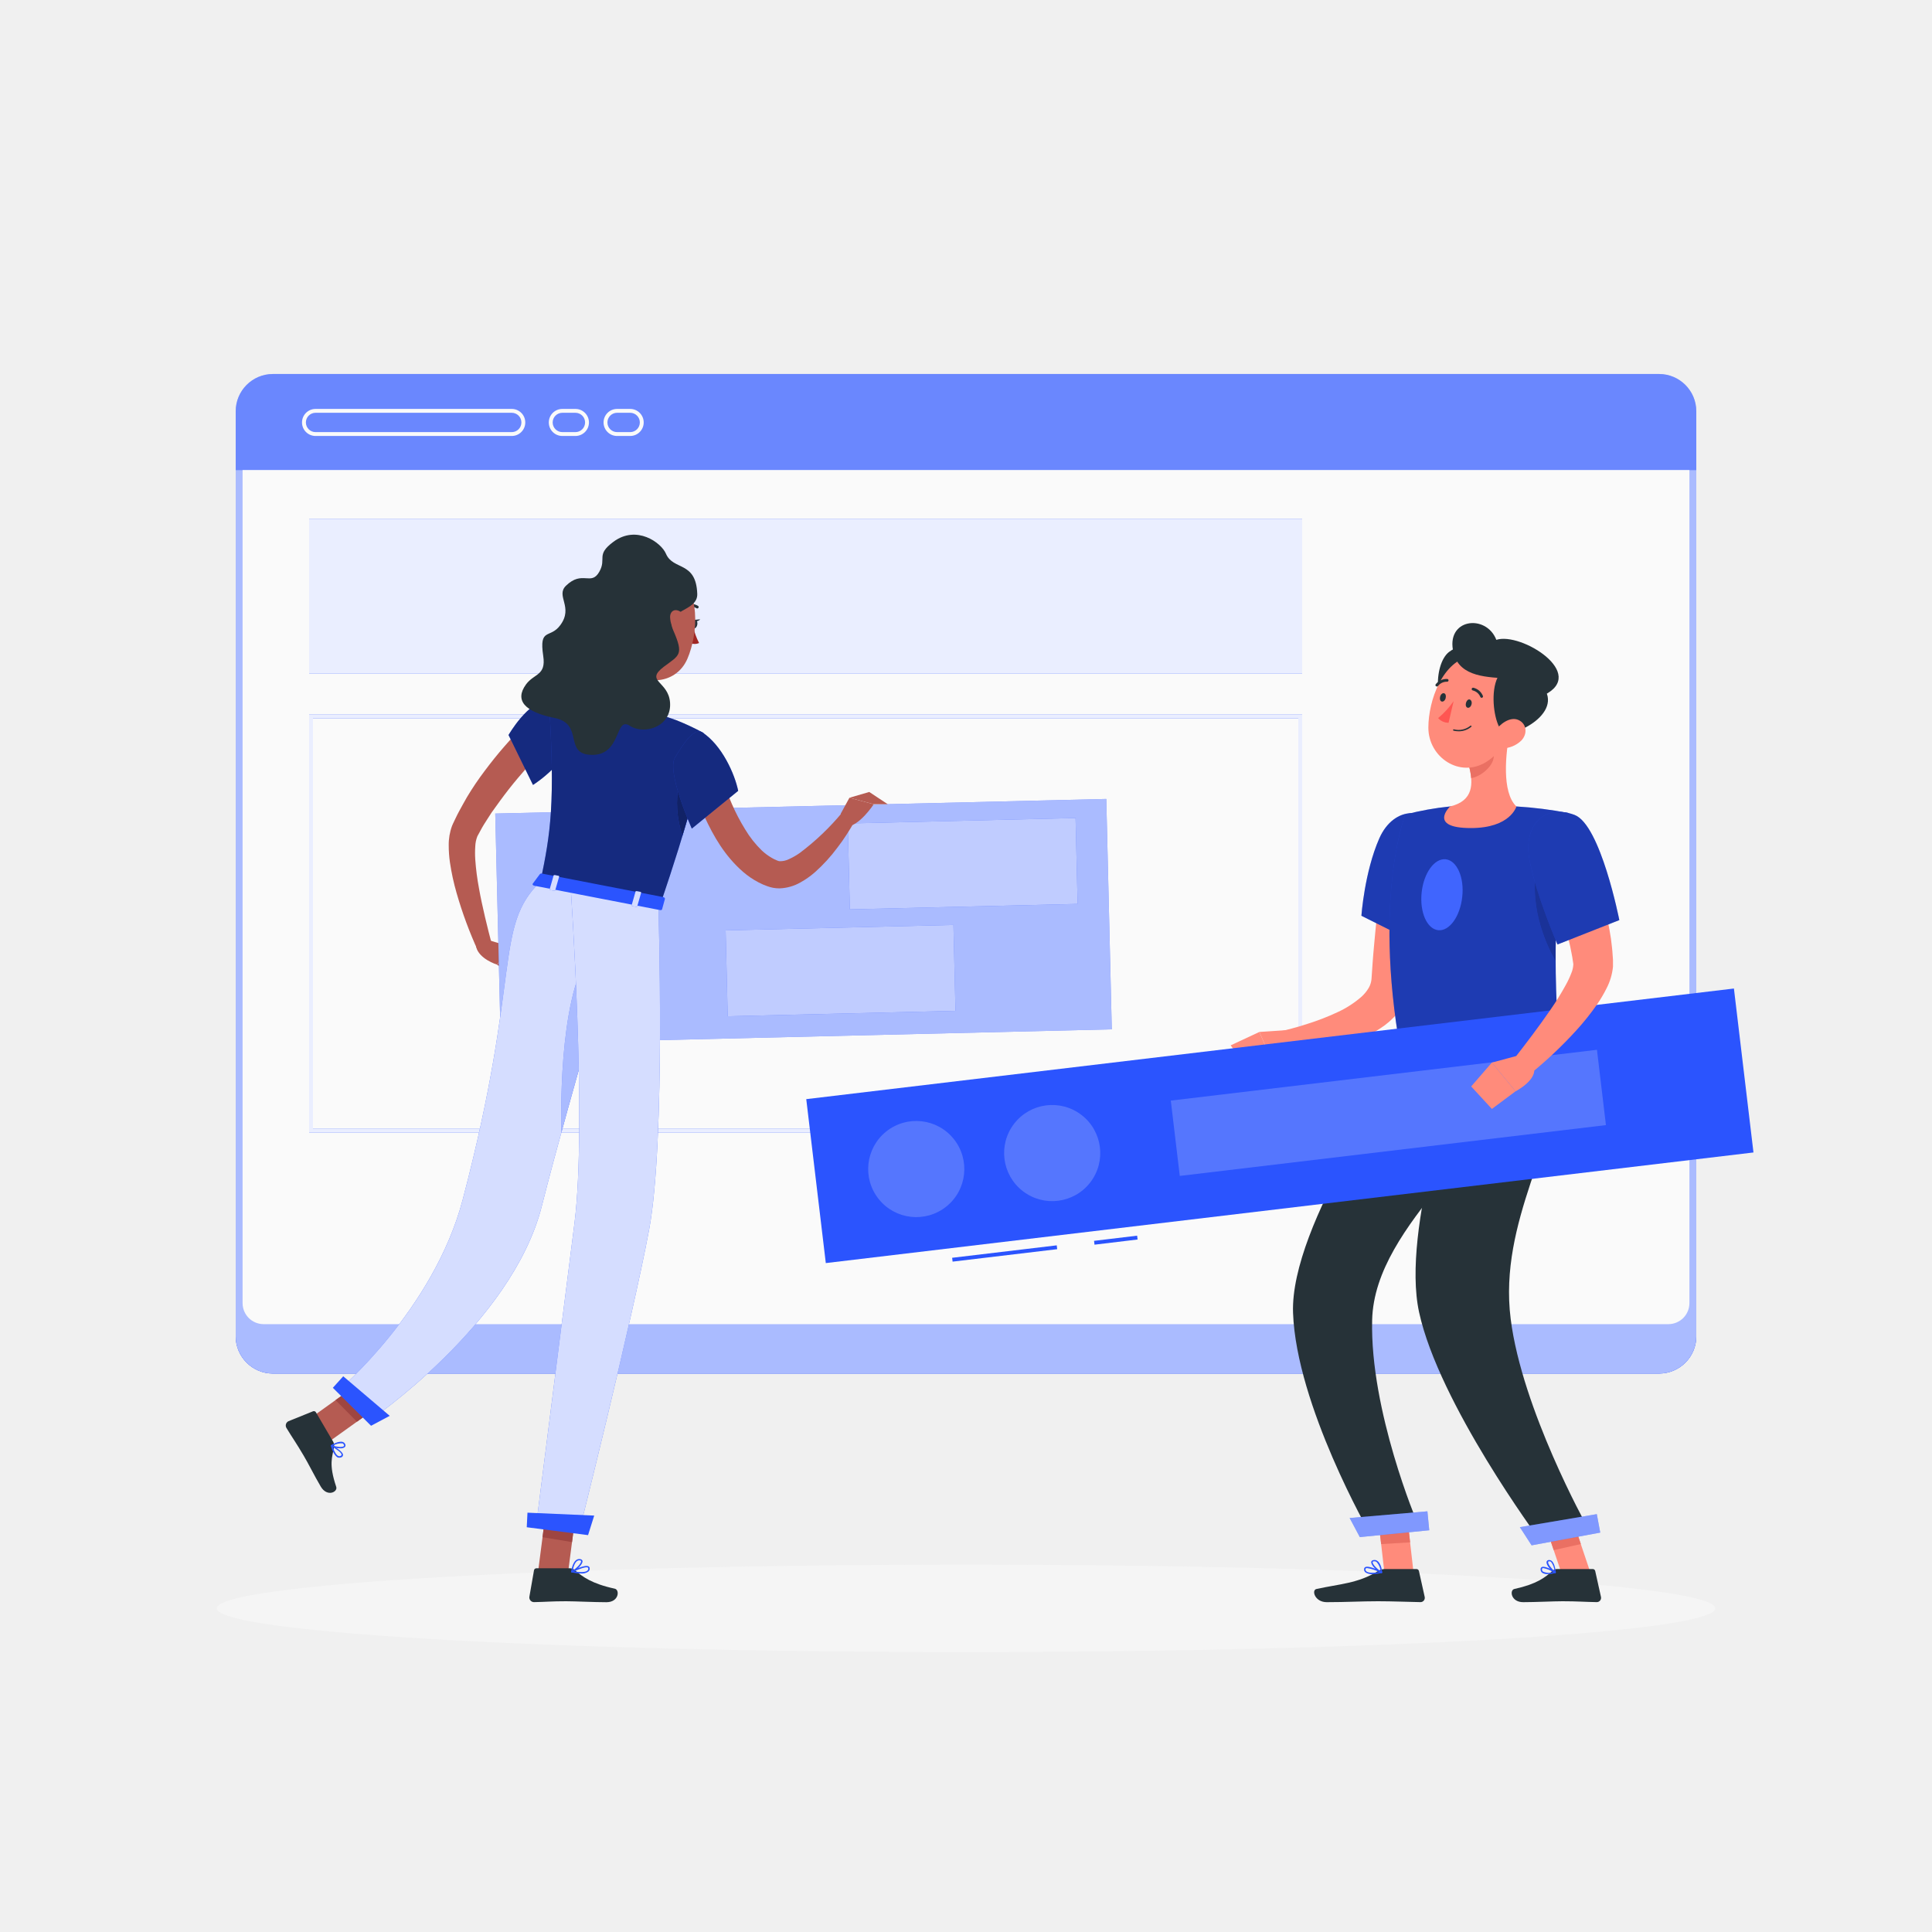
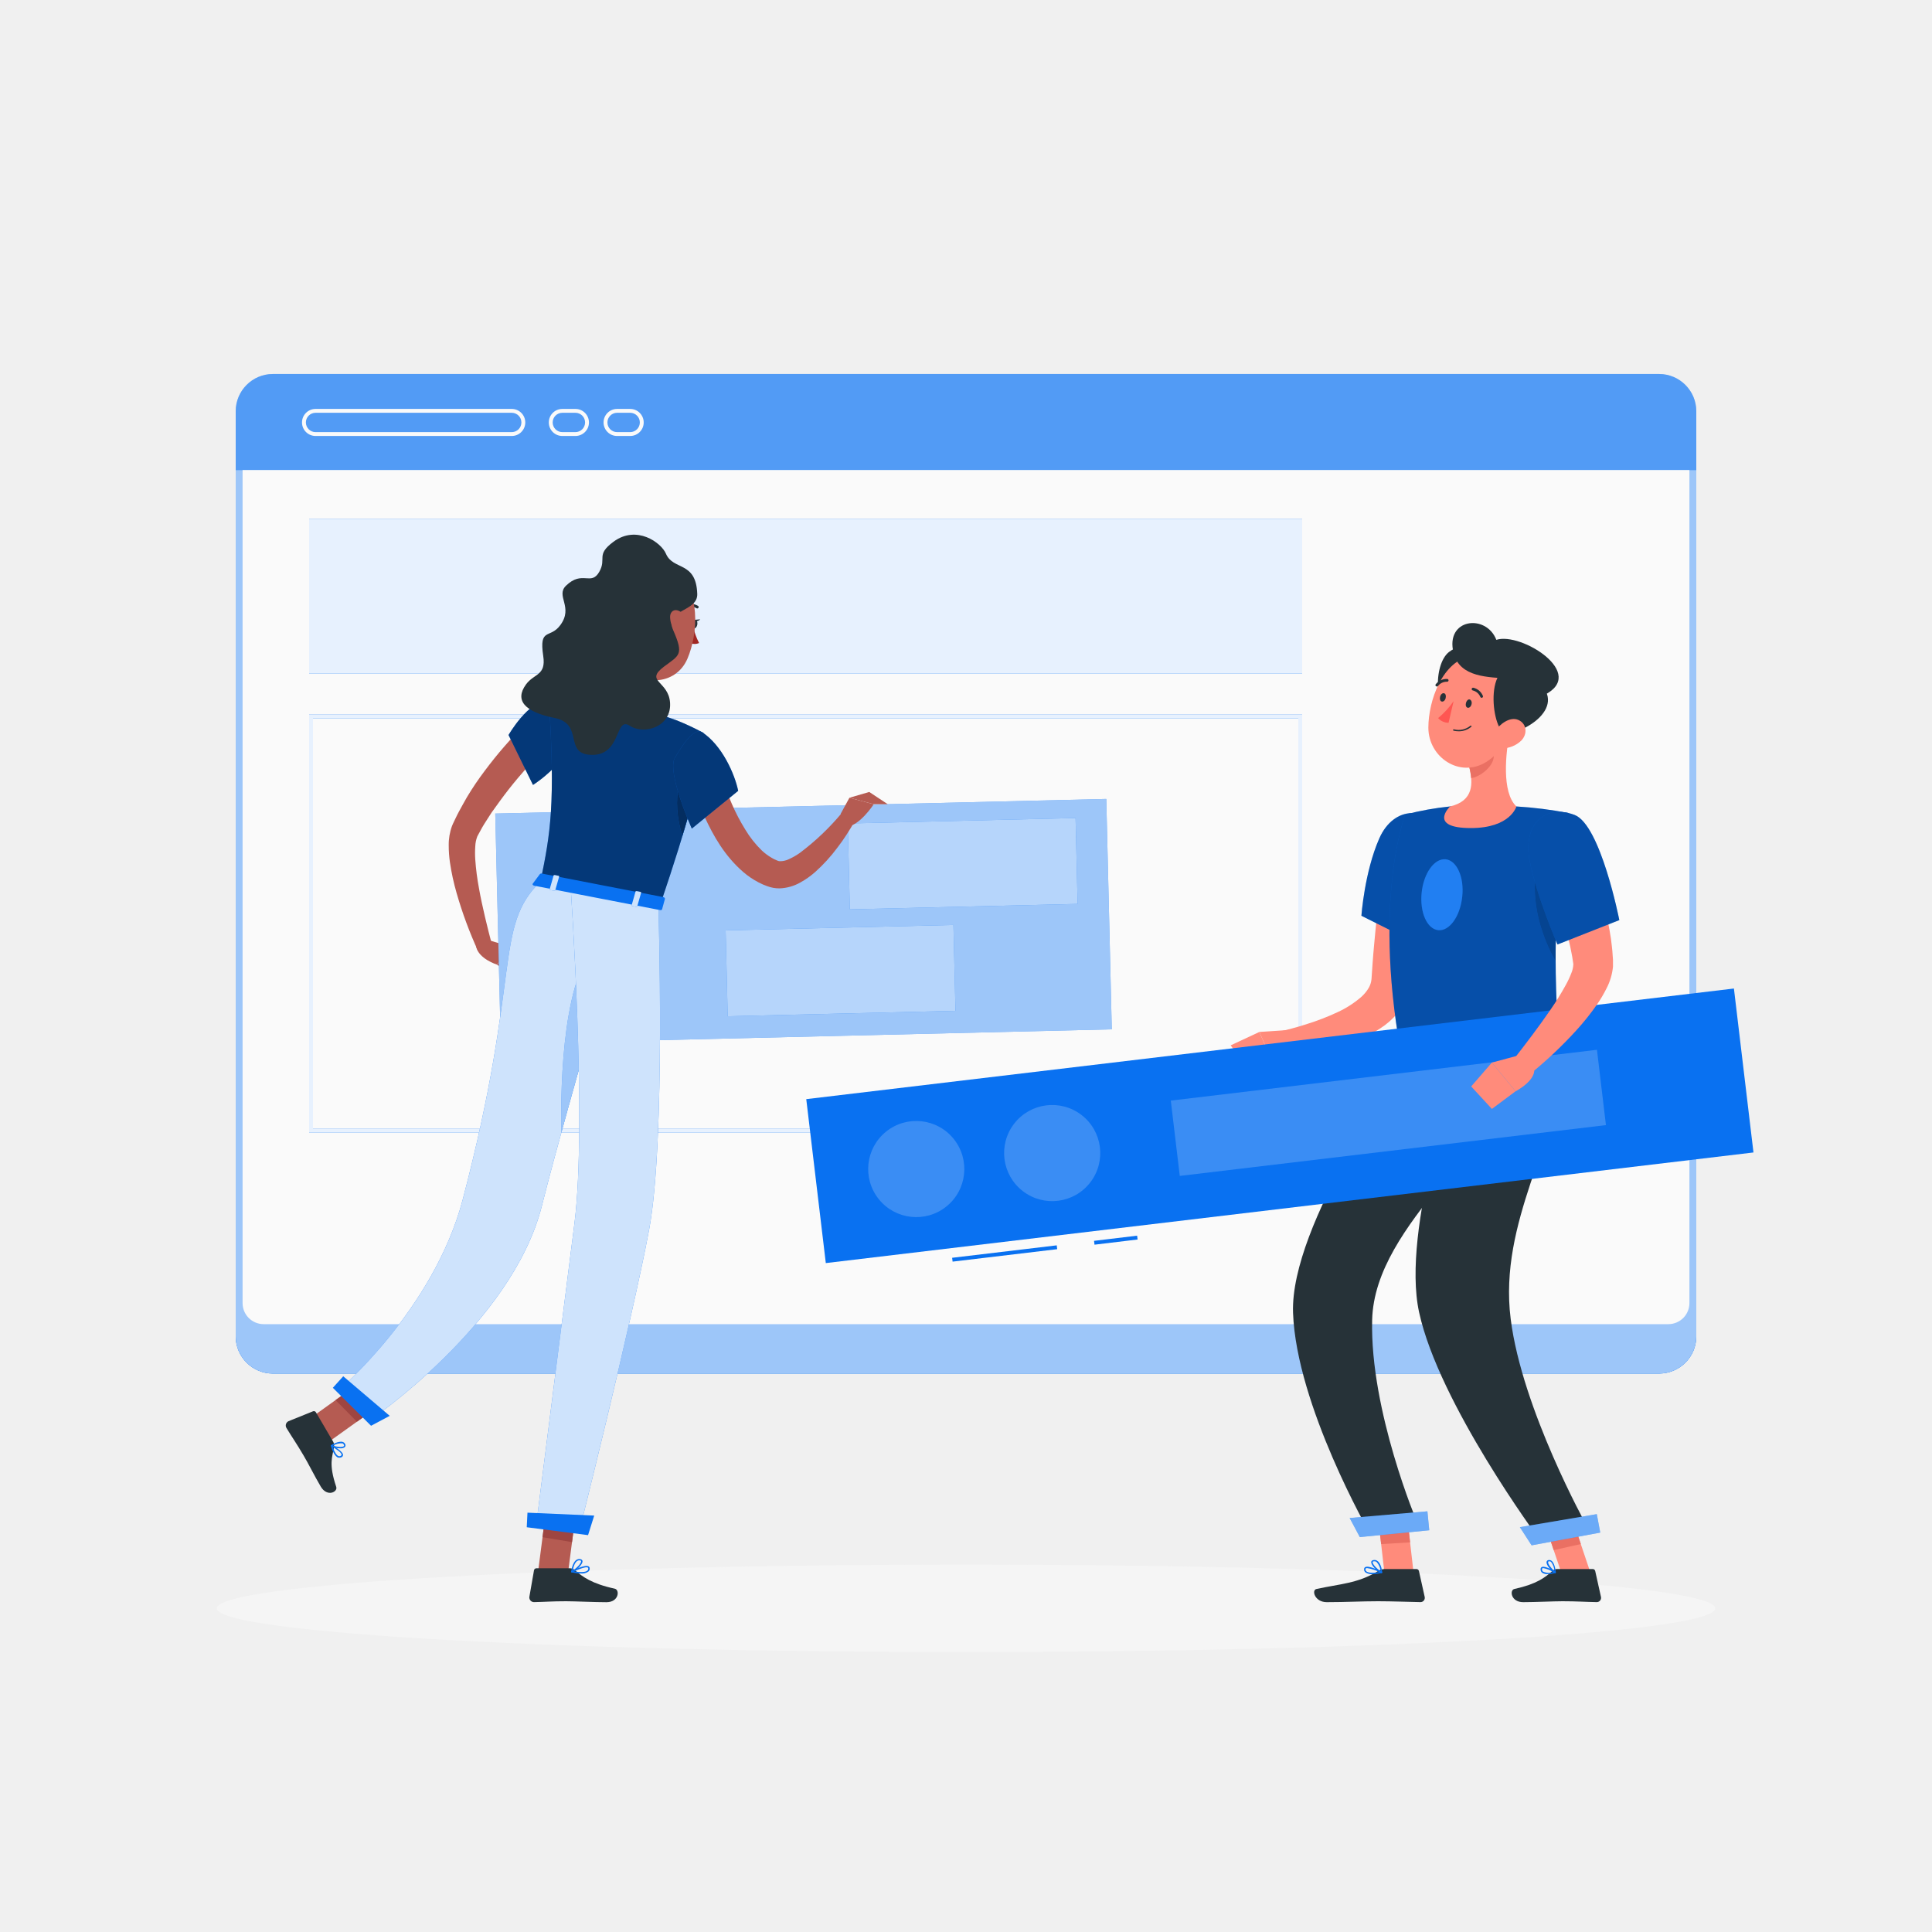
<svg xmlns="http://www.w3.org/2000/svg" viewBox="0 0 500 500">
-   <g id="freepik--Shadow--inject-55">
+   <g id="freepik--Shadow--inject-31">
    <ellipse cx="250" cy="416.24" rx="193.89" ry="11.32" style="fill:#f5f5f5" />
  </g>
-   <g id="freepik--Window--inject-55">
-     <path d="M429.39,96.79H70.62A9.65,9.65,0,0,0,61,106.4V345.86a9.64,9.64,0,0,0,9.62,9.61H429.39a9.64,9.64,0,0,0,9.61-9.61V106.4A9.65,9.65,0,0,0,429.39,96.79Z" style="fill:#2B54FE" />
+   <g id="freepik--Window--inject-31">
+     <path d="M429.39,96.79H70.62A9.65,9.65,0,0,0,61,106.4V345.86a9.64,9.64,0,0,0,9.62,9.61H429.39a9.64,9.64,0,0,0,9.61-9.61V106.4A9.65,9.65,0,0,0,429.39,96.79Z" style="fill:#0971F1" />
    <path d="M429.39,96.79H70.62A9.65,9.65,0,0,0,61,106.4V345.86a9.64,9.64,0,0,0,9.62,9.61H429.39a9.64,9.64,0,0,0,9.61-9.61V106.4A9.65,9.65,0,0,0,429.39,96.79Z" style="fill:#fff;opacity:0.3" />
    <path d="M132.44,112.83H81.66a3.5,3.5,0,0,1,0-7h50.78a3.5,3.5,0,0,1,0,7Zm-50.78-6a2.5,2.5,0,0,0,0,5h50.78a2.5,2.5,0,0,0,0-5Z" style="fill:#fafafa" />
    <path d="M148.92,112.83h-3.39a3.5,3.5,0,0,1,0-7h3.39a3.5,3.5,0,0,1,0,7Zm-3.39-6a2.5,2.5,0,0,0,0,5h3.39a2.5,2.5,0,0,0,0-5Z" style="fill:#fafafa" />
    <path d="M163.09,112.83H159.7a3.5,3.5,0,0,1,0-7h3.39a3.5,3.5,0,0,1,0,7Zm-3.39-6a2.5,2.5,0,0,0,0,5h3.39a2.5,2.5,0,0,0,0-5Z" style="fill:#fafafa" />
-     <path d="M61,121.65V345.86a9.64,9.64,0,0,0,9.62,9.61H429.39a9.64,9.64,0,0,0,9.61-9.61V121.65Z" style="fill:#2B54FE" />
+     <path d="M61,121.65V345.86a9.64,9.64,0,0,0,9.62,9.61H429.39a9.64,9.64,0,0,0,9.61-9.61V121.65Z" style="fill:#0971F1" />
    <path d="M61,121.65V345.86a9.64,9.64,0,0,0,9.62,9.61H429.39a9.64,9.64,0,0,0,9.61-9.61V121.65Z" style="fill:#fff;opacity:0.6" />
    <path d="M62.78,121.65V337.23a5.45,5.45,0,0,0,5.45,5.46H431.77a5.45,5.45,0,0,0,5.45-5.46V121.65Z" style="fill:#fafafa" />
-     <path d="M80,134.34v40H337v-40Z" style="fill:#2B54FE" />
+     <path d="M80,134.34v40H337v-40Z" style="fill:#0971F1" />
    <path d="M80,134.34v40H337v-40Z" style="fill:#fff;opacity:0.9" />
-     <path d="M336,185.94v106.2H81V185.94H336m1-1H80v108.2H337V184.94Z" style="fill:#2B54FE" />
+     <path d="M336,185.94v106.2H81V185.94H336m1-1H80v108.2H337V184.94Z" style="fill:#0971F1" />
    <path d="M336,185.94v106.2H81V185.94H336m1-1H80v108.2H337V184.94Z" style="fill:#fff;opacity:0.9" />
  </g>
-   <g id="freepik--Character--inject-55">
+   <g id="freepik--Character--inject-31">
    <polygon points="365.82 406.94 358.28 406.94 356.27 389.47 363.82 389.47 365.82 406.94" style="fill:#ff8b7b" />
    <polygon points="411.58 406.94 404.04 406.94 398.16 389.47 405.7 389.47 411.58 406.94" style="fill:#ff8b7b" />
    <path d="M403,406.06h9.2a.66.66,0,0,1,.64.52l1.49,6.7a1.11,1.11,0,0,1-1.1,1.35c-3-.05-5.12-.23-8.85-.23-2.29,0-7,.24-10.18.24s-3.58-3.13-2.29-3.41c5.82-1.28,8-3,9.87-4.7A1.82,1.82,0,0,1,403,406.06Z" style="fill:#263238" />
    <path d="M358.33,406.06h8.24a.67.67,0,0,1,.65.52l1.49,6.7a1.11,1.11,0,0,1-1.09,1.35c-3-.05-7.27-.23-11-.23-4.37,0-8.14.24-13.26.24-3.1,0-4-3.13-2.66-3.41,5.9-1.3,10.72-1.43,15.82-4.58A3.48,3.48,0,0,1,358.33,406.06Z" style="fill:#263238" />
    <path d="M370.15,219.75c-.75,5.84-1.57,11.71-2.44,17.55l-2.61,17.76a15.26,15.26,0,0,1-2.54,6,19.31,19.31,0,0,1-4.12,4.23,31.9,31.9,0,0,1-9.18,4.64,55.55,55.55,0,0,1-9.27,2.18c-1.55.24-3.09.4-4.64.53s-3.05.21-4.7.21l-.51-5.64c2.69-.62,5.54-1.34,8.21-2.23a60.94,60.94,0,0,0,7.74-3,25.52,25.52,0,0,0,6.29-4.05,9.73,9.73,0,0,0,1.87-2.31,5.62,5.62,0,0,0,.69-2.19l.29-4.21c.1-1.5.24-3,.37-4.48q.39-4.47.89-8.92c.65-5.93,1.42-11.82,2.34-17.73Z" style="fill:#ff8b7b" />
-     <path d="M372.64,216c2.54,6.75-3.55,29.38-3.55,29.38L352.33,237s.79-11.28,4.62-20S369.85,208.56,372.64,216Z" style="fill:#2B54FE" />
+     <path d="M372.64,216c2.54,6.75-3.55,29.38-3.55,29.38L352.33,237s.79-11.28,4.62-20S369.85,208.56,372.64,216Z" style="fill:#0971F1" />
    <path d="M372.64,216c2.54,6.75-3.55,29.38-3.55,29.38L352.33,237s.79-11.28,4.62-20S369.85,208.56,372.64,216Z" style="opacity:0.3" />
    <path d="M334.15,266.52l-8.23.55,3.85,8.83a7.24,7.24,0,0,0,6.77-5.29Z" style="fill:#ff8b7b" />
    <polygon points="318.49 270.54 323.06 276.72 329.76 275.9 325.92 267.07 318.49 270.54" style="fill:#ff8b7b" />
    <polygon points="356.28 389.47 357.44 399.61 364.94 399.16 363.82 389.47 356.28 389.47" style="fill:#ea7063" />
    <polygon points="405.71 389.47 398.16 389.47 402.1 401.17 409.12 399.6 405.71 389.47" style="fill:#ea7063" />
-     <path d="M363.68,210.8s-8.9,22.78-.45,65.21h40.35c.28-6.2-3.61-36.41,2.36-65.6a104.05,104.05,0,0,0-13.5-1.7,146.52,146.52,0,0,0-17.16,0A75.3,75.3,0,0,0,363.68,210.8Z" style="fill:#2B54FE" />
+     <path d="M363.68,210.8s-8.9,22.78-.45,65.21h40.35c.28-6.2-3.61-36.41,2.36-65.6a104.05,104.05,0,0,0-13.5-1.7,146.52,146.52,0,0,0-17.16,0A75.3,75.3,0,0,0,363.68,210.8Z" style="fill:#0971F1" />
    <path d="M363.68,210.8s-8.9,22.78-.45,65.21h40.35c.28-6.2-3.61-36.41,2.36-65.6a104.05,104.05,0,0,0-13.5-1.7,146.52,146.52,0,0,0-17.16,0A75.3,75.3,0,0,0,363.68,210.8Z" style="opacity:0.3" />
-     <path d="M378.42,232.12c-.54,5.06-3.32,8.92-6.22,8.61s-4.81-4.66-4.28-9.73,3.33-8.92,6.22-8.62S379,227.05,378.42,232.12Z" style="fill:#2B54FE" />
+     <path d="M378.42,232.12c-.54,5.06-3.32,8.92-6.22,8.61s-4.81-4.66-4.28-9.73,3.33-8.92,6.22-8.62S379,227.05,378.42,232.12Z" style="fill:#0971F1" />
    <path d="M378.42,232.12c-.54,5.06-3.32,8.92-6.22,8.61s-4.81-4.66-4.28-9.73,3.33-8.92,6.22-8.62S379,227.05,378.42,232.12Z" style="fill:#fff;opacity:0.1" />
-     <path d="M397.72,224.36c1.32-6.66,3.88-5.51,6.32-2.23a210.05,210.05,0,0,0-1.44,26.61C400.94,245.92,395.52,235.52,397.72,224.36Z" style="fill:#2B54FE" />
+     <path d="M397.72,224.36c1.32-6.66,3.88-5.51,6.32-2.23a210.05,210.05,0,0,0-1.44,26.61C400.94,245.92,395.52,235.52,397.72,224.36Z" style="fill:#0971F1" />
    <path d="M397.72,224.36c1.32-6.66,3.88-5.51,6.32-2.23a210.05,210.05,0,0,0-1.44,26.61C400.94,245.92,395.52,235.52,397.72,224.36Z" style="opacity:0.4" />
    <path d="M390.74,189.39c-1.08,5.52-2.16,15.63,1.7,19.32,0,0-1.51,5.59-11.77,5.59-11.27,0-5.39-5.59-5.39-5.59,6.16-1.47,6-6,4.93-10.33Z" style="fill:#ff8b7b" />
    <path d="M386.44,193.06l-6.23,5.32a17.15,17.15,0,0,1,.53,3c2.35-.34,5.58-2.92,5.83-5.38A7.91,7.91,0,0,0,386.44,193.06Z" style="fill:#ea7063" />
    <path d="M375,168.73c-4.15,3.23-4.12,16.12,2.17,16.39S382.89,162.63,375,168.73Z" style="fill:#263238" />
    <path d="M392.34,182.87c-2.19,7.16-3.11,11.46-7.68,14.31-6.86,4.29-15-1.19-15-8.86,0-6.91,3.59-17.45,11.4-18.64A10.21,10.21,0,0,1,392.34,182.87Z" style="fill:#ff8b7b" />
    <path d="M390.12,189.87c-4.21.66-6.51-21,3.53-16.21C407.92,180.49,396.94,188.81,390.12,189.87Z" style="fill:#263238" />
    <path d="M390.52,175.65c-5.19-.45-12.7-.23-14.33-6.64-2.27-8.94,8.42-10.26,11.06-3.42,6.36-2.09,23.88,8.83,12.21,14.37Z" style="fill:#263238" />
    <path d="M393.7,191.67a7.14,7.14,0,0,1-5.05,2c-2.49-.05-3-2.45-1.74-4.43,1.17-1.79,3.87-3.91,6.08-2.9S395.33,190,393.7,191.67Z" style="fill:#ff8b7b" />
    <path d="M363.23,276s-29.42,40.77-28.59,63.77c.85,23.93,19.84,57,19.84,57l12.27-2.81s-12.21-28.81-11.64-52.31c.62-25.62,34.65-45.84,34.65-65.6Z" style="fill:#263238" />
    <path d="M377.55,276s-15,42-10.29,63.61c5.14,23.65,31,58.6,31,58.6l12.35-3.4s-16.72-30.07-19.65-53.49c-3.19-25.41,12.66-46.42,12.66-65.32Z" style="fill:#263238" />
-     <polygon points="396.38 399.93 414.14 396.63 413.25 391.86 393.34 395.23 396.38 399.93" style="fill:#2B54FE" />
+     <polygon points="396.38 399.93 414.14 396.63 413.25 391.86 393.34 395.23 396.38 399.93" style="fill:#0971F1" />
    <polygon points="396.38 399.93 414.14 396.63 413.25 391.86 393.34 395.23 396.38 399.93" style="fill:#fff;opacity:0.4" />
-     <polygon points="351.92 397.8 369.89 396.03 369.41 391.13 349.29 392.86 351.92 397.8" style="fill:#2B54FE" />
+     <polygon points="351.92 397.8 369.89 396.03 369.41 391.13 349.29 392.86 351.92 397.8" style="fill:#0971F1" />
    <polygon points="351.92 397.8 369.89 396.03 369.41 391.13 349.29 392.86 351.92 397.8" style="fill:#fff;opacity:0.4" />
    <path d="M380.83,182.26c-.14.59-.57,1-1,.9s-.59-.65-.44-1.24.57-1,.95-.9S381,181.67,380.83,182.26Z" style="fill:#263238" />
    <path d="M374.14,180.65c-.14.59-.57,1-1,.91s-.58-.65-.44-1.24.57-1,1-.91S374.28,180.06,374.14,180.65Z" style="fill:#263238" />
    <path d="M376.19,181.46a21.62,21.62,0,0,1-4,4.38,3.51,3.51,0,0,0,2.7,1.21Z" style="fill:#ff5652" />
    <path d="M377.52,189.26a6,6,0,0,1-1.34-.16.19.19,0,0,1-.13-.22.18.18,0,0,1,.22-.13,4.8,4.8,0,0,0,4.26-.92.18.18,0,0,1,.25,0,.17.17,0,0,1,0,.25A5,5,0,0,1,377.52,189.26Z" style="fill:#263238" />
    <path d="M383.44,180.59a.35.35,0,0,1-.32-.21,2.84,2.84,0,0,0-1.95-1.69.36.36,0,0,1,.12-.71,3.53,3.53,0,0,1,2.48,2.11.35.35,0,0,1-.18.47A.27.27,0,0,1,383.44,180.59Z" style="fill:#263238" />
    <path d="M371.85,177.66a.34.34,0,0,1-.23-.08.35.35,0,0,1-.05-.5,3.55,3.55,0,0,1,3-1.36.36.36,0,0,1,.31.4.36.36,0,0,1-.39.31,2.88,2.88,0,0,0-2.34,1.1A.34.34,0,0,1,371.85,177.66Z" style="fill:#263238" />
-     <rect x="246.4" y="323.88" width="27.26" height="1" transform="translate(-36.55 33.04) rotate(-6.79)" style="fill:#2B54FE" />
-     <rect x="283.16" y="320.45" width="11.23" height="1" transform="translate(-36.22 36.74) rotate(-6.85)" style="fill:#2B54FE" />
-     <rect x="210.34" y="269.99" width="241.78" height="42.73" transform="translate(-32.17 41.27) rotate(-6.8)" style="fill:#2B54FE" />
-     <rect x="303.77" y="278.19" width="111.07" height="19.63" transform="translate(-31.57 44.57) rotate(-6.8)" style="fill:#2B54FE" />
+     <rect x="246.4" y="323.88" width="27.26" height="1" transform="translate(-36.55 33.04) rotate(-6.79)" style="fill:#0971F1" />
+     <rect x="283.16" y="320.45" width="11.23" height="1" transform="translate(-36.22 36.74) rotate(-6.85)" style="fill:#0971F1" />
+     <rect x="210.34" y="269.99" width="241.78" height="42.73" transform="translate(-32.17 41.27) rotate(-6.8)" style="fill:#0971F1" />
+     <rect x="303.77" y="278.19" width="111.07" height="19.63" transform="translate(-31.57 44.57) rotate(-6.8)" style="fill:#0971F1" />
    <rect x="303.77" y="278.19" width="111.07" height="19.63" transform="translate(-31.57 44.57) rotate(-6.8)" style="fill:#fff;opacity:0.2" />
-     <circle cx="237.12" cy="302.57" r="12.44" transform="translate(-137.08 214.54) rotate(-38.68)" style="fill:#2B54FE" />
+     <circle cx="237.12" cy="302.57" r="12.44" transform="translate(-137.08 214.54) rotate(-38.68)" style="fill:#0971F1" />
    <circle cx="237.12" cy="302.57" r="12.44" transform="translate(-137.08 214.54) rotate(-38.68)" style="fill:#fff;opacity:0.2" />
-     <circle cx="272.3" cy="298.38" r="12.44" transform="translate(-130.21 332.45) rotate(-52.45)" style="fill:#2B54FE" />
+     <circle cx="272.3" cy="298.38" r="12.44" transform="translate(-130.21 332.45) rotate(-52.45)" style="fill:#0971F1" />
    <circle cx="272.3" cy="298.38" r="12.44" transform="translate(-130.21 332.45) rotate(-52.45)" style="fill:#fff;opacity:0.2" />
    <path d="M408.82,216.28c.66,1.4,1.2,2.64,1.72,4s1,2.63,1.52,4c1,2.65,1.83,5.34,2.58,8.09a85.18,85.18,0,0,1,1.91,8.39l.36,2.15.26,2.19c.1.73.14,1.48.19,2.22l.08,1.12,0,.28,0,.46c0,.36,0,.67,0,1a15.52,15.52,0,0,1-1.68,5.63,34.12,34.12,0,0,1-2.4,4.07,66.18,66.18,0,0,1-5.41,6.78,108.38,108.38,0,0,1-12.2,11.48l-4-4c3.26-4.17,6.52-8.48,9.47-12.76a70.76,70.76,0,0,0,4-6.46,23.61,23.61,0,0,0,1.45-3.1,6.6,6.6,0,0,0,.5-2.15s0-.05,0,0,0,.06,0,0l0-.23-.14-.9c-.09-.61-.17-1.2-.31-1.82l-.36-1.82-.43-1.84c-.61-2.45-1.3-4.91-2.09-7.36s-1.65-4.9-2.56-7.34c-.45-1.22-.91-2.43-1.39-3.64L398.42,221Z" style="fill:#ff8b7b" />
-     <path d="M407.52,210.91c6.73,2.59,11.56,27.21,11.56,27.21l-16,6.31s-5.37-12.37-7.18-21.52C394,213.28,399.88,208,407.52,210.91Z" style="fill:#2B54FE" />
+     <path d="M407.52,210.91c6.73,2.59,11.56,27.21,11.56,27.21l-16,6.31s-5.37-12.37-7.18-21.52C394,213.28,399.88,208,407.52,210.91Z" style="fill:#0971F1" />
    <path d="M407.52,210.91c6.73,2.59,11.56,27.21,11.56,27.21l-16,6.31s-5.37-12.37-7.18-21.52C394,213.28,399.88,208,407.52,210.91Z" style="opacity:0.3" />
-     <path d="M400.54,407.38a2.34,2.34,0,0,1-1.46-.38,1.1,1.1,0,0,1-.37-.95.55.55,0,0,1,.31-.5c.84-.43,3.27,1.06,3.54,1.24a.16.16,0,0,1,.08.18.17.17,0,0,1-.13.14A8.68,8.68,0,0,1,400.54,407.38Zm-1.12-1.56a.43.43,0,0,0-.24.05c-.05,0-.1.07-.11.21a.71.71,0,0,0,.24.64,3.61,3.61,0,0,0,2.68.14A7.3,7.3,0,0,0,399.42,405.82Z" style="fill:#2B54FE" />
-     <path d="M402.47,407.12a.16.16,0,0,1-.09,0c-.78-.42-2.29-2.07-2.13-2.91a.58.58,0,0,1,.57-.47,1,1,0,0,1,.76.23c.88.71,1.06,2.89,1.07,3a.21.21,0,0,1-.08.17A.19.19,0,0,1,402.47,407.12ZM401,404.06h-.09c-.23,0-.25.14-.26.18-.09.5.87,1.75,1.65,2.34a4.34,4.34,0,0,0-.89-2.37A.67.67,0,0,0,401,404.06Z" style="fill:#2B54FE" />
-     <path d="M355.2,407.38a2.88,2.88,0,0,1-1.84-.46,1,1,0,0,1-.33-.87.58.58,0,0,1,.29-.48c.92-.51,3.95,1,4.3,1.21a.18.18,0,0,1,.09.18.17.17,0,0,1-.14.15A12.58,12.58,0,0,1,355.2,407.38Zm-1.37-1.56a.62.62,0,0,0-.33.07.22.22,0,0,0-.12.19.68.68,0,0,0,.22.57c.46.41,1.71.49,3.37.21A9.72,9.72,0,0,0,353.83,405.82Z" style="fill:#2B54FE" />
-     <path d="M357.53,407.12l-.07,0c-.91-.41-2.71-2-2.58-2.89,0-.2.18-.45.67-.5a1.28,1.28,0,0,1,1,.3c1,.79,1.16,2.82,1.17,2.91a.16.16,0,0,1-.07.16A.21.21,0,0,1,357.53,407.12Zm-1.84-3.06h-.1c-.33,0-.35.16-.35.2-.09.52,1.14,1.8,2.07,2.36a4.22,4.22,0,0,0-1-2.33A.92.92,0,0,0,355.69,404.06Z" style="fill:#2B54FE" />
+     <path d="M400.54,407.38a2.34,2.34,0,0,1-1.46-.38,1.1,1.1,0,0,1-.37-.95.55.55,0,0,1,.31-.5c.84-.43,3.27,1.06,3.54,1.24a.16.16,0,0,1,.08.18.17.17,0,0,1-.13.14A8.68,8.68,0,0,1,400.54,407.38Zm-1.12-1.56a.43.43,0,0,0-.24.05c-.05,0-.1.07-.11.21a.71.71,0,0,0,.24.64,3.61,3.61,0,0,0,2.68.14A7.3,7.3,0,0,0,399.42,405.82Z" style="fill:#0971F1" />
+     <path d="M402.47,407.12a.16.16,0,0,1-.09,0c-.78-.42-2.29-2.07-2.13-2.91a.58.58,0,0,1,.57-.47,1,1,0,0,1,.76.23c.88.71,1.06,2.89,1.07,3a.21.21,0,0,1-.08.17A.19.19,0,0,1,402.47,407.12ZM401,404.06h-.09c-.23,0-.25.14-.26.18-.09.5.87,1.75,1.65,2.34a4.34,4.34,0,0,0-.89-2.37A.67.67,0,0,0,401,404.06Z" style="fill:#0971F1" />
+     <path d="M355.2,407.38a2.88,2.88,0,0,1-1.84-.46,1,1,0,0,1-.33-.87.58.58,0,0,1,.29-.48c.92-.51,3.95,1,4.3,1.21a.18.18,0,0,1,.09.18.17.17,0,0,1-.14.15A12.58,12.58,0,0,1,355.2,407.38Zm-1.37-1.56a.62.62,0,0,0-.33.07.22.22,0,0,0-.12.19.68.68,0,0,0,.22.57c.46.41,1.71.49,3.37.21A9.72,9.72,0,0,0,353.83,405.82Z" style="fill:#0971F1" />
+     <path d="M357.53,407.12l-.07,0c-.91-.41-2.71-2-2.58-2.89,0-.2.18-.45.67-.5a1.28,1.28,0,0,1,1,.3c1,.79,1.16,2.82,1.17,2.91a.16.16,0,0,1-.07.16A.21.21,0,0,1,357.53,407.12Zm-1.84-3.06h-.1c-.33,0-.35.16-.35.2-.09.52,1.14,1.8,2.07,2.36a4.22,4.22,0,0,0-1-2.33A.92.92,0,0,0,355.69,404.06Z" style="fill:#0971F1" />
    <path d="M393.5,273l-7.4,2,6.13,7.43s5.93-3.07,4.65-6.4Z" style="fill:#ff8b7b" />
    <polygon points="380.74 281.17 386.1 286.99 392.23 282.42 386.1 274.99 380.74 281.17" style="fill:#ff8b7b" />
  </g>
-   <g id="freepik--character--inject-55">
+   <g id="freepik--character--inject-31">
    <path d="M141.63,193c-1.67,1.7-3.46,3.59-5.11,5.47s-3.3,3.81-4.85,5.79-3,4-4.43,6l-1,1.55-1,1.57c-.33.53-.62,1.06-.91,1.6l-.79,1.45a7.91,7.91,0,0,0-.54,2.6,24.67,24.67,0,0,0,0,3.44,64.39,64.39,0,0,0,.95,7.37c.43,2.49,1,5,1.57,7.48s1.23,5,1.88,7.47l-3.66,1.37a106,106,0,0,1-5.56-15,60.13,60.13,0,0,1-1.74-8,30.68,30.68,0,0,1-.31-4.37,14,14,0,0,1,.86-5.06c.22-.55.35-.77.5-1.1l.45-.94c.3-.63.61-1.25.94-1.85l1-1.82,1-1.77a76,76,0,0,1,4.56-6.75c1.62-2.16,3.3-4.28,5.07-6.3s3.56-4,5.61-5.92Z" style="fill:#b55b52" />
-     <path d="M142.05,181.09c-5.35.24-10.44,9.13-10.44,9.13l6.33,12.92s10.33-6.46,10.46-14.31C148.48,183.73,147.32,180.85,142.05,181.09Z" style="fill:#2B54FE" />
+     <path d="M142.05,181.09c-5.35.24-10.44,9.13-10.44,9.13l6.33,12.92s10.33-6.46,10.46-14.31C148.48,183.73,147.32,180.85,142.05,181.09Z" style="fill:#0971F1" />
    <path d="M142.05,181.09c-5.35.24-10.44,9.13-10.44,9.13l6.33,12.92s10.33-6.46,10.46-14.31C148.48,183.73,147.32,180.85,142.05,181.09Z" style="opacity:0.5" />
    <path d="M126.39,243.29l6.52,1.94-4.34,4.39s-4.69-1.45-5.35-4.64Z" style="fill:#b55b52" />
    <polygon points="136.85 250.24 135.76 254.44 128.57 249.62 132.91 245.23 136.85 250.24" style="fill:#b55b52" />
-     <rect x="128.87" y="208.64" width="158.18" height="59.64" transform="translate(-5.65 5.05) rotate(-1.37)" style="fill:#2B54FE" />
+     <rect x="128.87" y="208.64" width="158.18" height="59.64" transform="translate(-5.65 5.05) rotate(-1.37)" style="fill:#0971F1" />
    <rect x="128.87" y="208.64" width="158.18" height="59.64" transform="translate(-5.65 5.05) rotate(-1.37)" style="fill:#fff;opacity:0.6" />
-     <rect x="219.67" y="212.4" width="58.97" height="22.23" transform="translate(-5.28 6.03) rotate(-1.37)" style="fill:#2B54FE" />
+     <rect x="219.67" y="212.4" width="58.97" height="22.23" transform="translate(-5.28 6.03) rotate(-1.37)" style="fill:#0971F1" />
    <rect x="219.67" y="212.4" width="58.97" height="22.23" transform="translate(-5.28 6.03) rotate(-1.37)" style="fill:#fff;opacity:0.7" />
-     <rect x="188.07" y="240.06" width="58.97" height="22.23" transform="translate(-5.96 5.29) rotate(-1.37)" style="fill:#2B54FE" />
+     <rect x="188.07" y="240.06" width="58.97" height="22.23" transform="translate(-5.96 5.29) rotate(-1.37)" style="fill:#0971F1" />
    <rect x="188.07" y="240.06" width="58.97" height="22.23" transform="translate(-5.96 5.29) rotate(-1.37)" style="fill:#fff;opacity:0.7" />
    <path d="M179,161.39c-.1.61.14,1.17.54,1.24s.81-.35.92-1-.15-1.17-.55-1.25S179.05,160.77,179,161.39Z" style="fill:#263238" />
    <path d="M179.68,160.42l1.54-.14S180.28,161.28,179.68,160.42Z" style="fill:#263238" />
    <path d="M179.37,162.08a17.19,17.19,0,0,0,1.55,4.33,2.71,2.71,0,0,1-2.26,0Z" style="fill:#a02724" />
    <path d="M180.45,157.47a.34.34,0,0,1-.17-.05,3,3,0,0,0-2.69-.16.36.36,0,0,1-.49-.16.35.35,0,0,1,.15-.49,3.71,3.71,0,0,1,3.37.17.36.36,0,0,1,.15.49A.35.35,0,0,1,180.45,157.47Z" style="fill:#263238" />
    <path d="M159.41,166.43c.15,4.67-.33,13.09-4,15.47,0,0,.48,4.81,8.89,6.43,9.24,1.79,5.17-3.7,5.17-3.7-4.85-2.18-4.1-5.87-2.64-9.2Z" style="fill:#b55b52" />
    <path d="M184.59,193.68c.58,2.33,1.31,4.88,2.11,7.28s1.7,4.8,2.71,7.11a51.21,51.21,0,0,0,3.44,6.58,26.64,26.64,0,0,0,4.31,5.46A14,14,0,0,0,199.7,222a9.67,9.67,0,0,0,1.33.66l.42.16a1.59,1.59,0,0,0,.34.06,5.11,5.11,0,0,0,2.32-.5,17.21,17.21,0,0,0,2.89-1.65A64.48,64.48,0,0,0,218,210.23l3.26,2.17c-.69,1.26-1.4,2.41-2.15,3.58s-1.55,2.29-2.4,3.4a42.08,42.08,0,0,1-5.77,6.32,21.63,21.63,0,0,1-3.82,2.69,11.74,11.74,0,0,1-5.36,1.52,9.35,9.35,0,0,1-1.65-.14,9.81,9.81,0,0,1-1.5-.41,16.35,16.35,0,0,1-2.3-1,20.85,20.85,0,0,1-4-2.72c-4.75-4.13-7.65-9.23-10-14.33a72.13,72.13,0,0,1-3.09-7.82,75.1,75.1,0,0,1-2.28-8.13Z" style="fill:#b55b52" />
    <path d="M217.56,210.62l2.27-4.16,6.3,1.67s-3.78,5.75-7,5.76Z" style="fill:#b55b52" />
    <polygon points="224.96 204.96 229.75 208.13 226.13 208.13 219.82 206.46 224.96 204.96" style="fill:#b55b52" />
    <polygon points="139.3 406.4 147.02 406.96 149.31 389.24 141.59 388.67 139.3 406.4" style="fill:#b55b52" />
    <polygon points="78.56 368.28 83.89 374.01 98.36 363.65 93.02 357.92 78.56 368.28" style="fill:#b55b52" />
    <path d="M86.23,373.12l-4.46-7.6a.61.61,0,0,0-.76-.28l-6.34,2.56a1.23,1.23,0,0,0-.53,1.77c1.59,2.62,2.49,3.81,4.45,7.15,1.2,2,2.76,5.18,4.42,8s4.48,1.39,4,.06c-2-5.95-1-7.68-.56-10.32A2.07,2.07,0,0,0,86.23,373.12Z" style="fill:#263238" />
    <path d="M147.5,405.87h-8.67a.62.62,0,0,0-.63.52L137,413.26a1.21,1.21,0,0,0,1.2,1.37c3-.05,4.49-.23,8.31-.23,2.35,0,7.2.25,10.44.25s3.49-3.21,2.15-3.5c-6-1.3-8.35-3.1-10.35-4.81A2,2,0,0,0,147.5,405.87Z" style="fill:#263238" />
    <polygon points="149.31 389.24 148.04 399.1 140.41 397.82 141.59 388.68 149.31 389.24" style="fill:#9e4541" />
    <polygon points="93.02 357.92 98.36 363.65 92.37 367.94 86.84 362.34 93.02 357.92" style="fill:#9e4541" />
-     <path d="M139.88,228.11l31,6C185.47,191,182,189.65,182,189.65a64.4,64.4,0,0,0-7-3.27l-.42-.15c-2-.73-2.4-.83-5.05-1.61-4.56-1.07-8.81-2-14.06-2.71l-1-.14c-.95-.12-1.89-.22-2.8-.31-.62-.07-1.23-.11-1.82-.15l-2-.11c-3.38-.16-5.8-.11-5.8-.11C143.76,208,142.47,215.69,139.88,228.11Z" style="fill:#2B54FE" />
+     <path d="M139.88,228.11l31,6C185.47,191,182,189.65,182,189.65a64.4,64.4,0,0,0-7-3.27l-.42-.15c-2-.73-2.4-.83-5.05-1.61-4.56-1.07-8.81-2-14.06-2.71l-1-.14c-.95-.12-1.89-.22-2.8-.31-.62-.07-1.23-.11-1.82-.15l-2-.11c-3.38-.16-5.8-.11-5.8-.11C143.76,208,142.47,215.69,139.88,228.11Z" style="fill:#0971F1" />
    <path d="M139.88,228.11l31,6C185.47,191,182,189.65,182,189.65a64.4,64.4,0,0,0-7-3.27l-.42-.15c-2-.73-2.4-.83-5.05-1.61-4.56-1.07-8.81-2-14.06-2.71l-1-.14c-.95-.12-1.89-.22-2.8-.31-.62-.07-1.23-.11-1.82-.15l-2-.11c-3.38-.16-5.8-.11-5.8-.11C143.76,208,142.47,215.69,139.88,228.11Z" style="opacity:0.5" />
-     <path d="M175.71,202.75a26.14,26.14,0,0,0,.91,13.51c2.57-8.42,4-14.18,4.82-18.12C179.07,197.83,176.54,198.6,175.71,202.75Z" style="fill:#2B54FE" />
+     <path d="M175.71,202.75a26.14,26.14,0,0,0,.91,13.51c2.57-8.42,4-14.18,4.82-18.12C179.07,197.83,176.54,198.6,175.71,202.75Z" style="fill:#0971F1" />
    <path d="M175.71,202.75a26.14,26.14,0,0,0,.91,13.51c2.57-8.42,4-14.18,4.82-18.12C179.07,197.83,176.54,198.6,175.71,202.75Z" style="opacity:0.6" />
-     <path d="M181.71,189.5c5.17,3.37,8.46,10.88,9.33,15.17l-12,9.77s-6.53-14.58-4.39-18.3C176.9,192.26,179.76,188.23,181.71,189.5Z" style="fill:#2B54FE" />
+     <path d="M181.71,189.5c5.17,3.37,8.46,10.88,9.33,15.17l-12,9.77s-6.53-14.58-4.39-18.3C176.9,192.26,179.76,188.23,181.71,189.5Z" style="fill:#0971F1" />
    <path d="M181.71,189.5c5.17,3.37,8.46,10.88,9.33,15.17l-12,9.77s-6.53-14.58-4.39-18.3C176.9,192.26,179.76,188.23,181.71,189.5Z" style="opacity:0.5" />
    <path d="M158.65,155.72c-.77,7.6-1.27,10.8,1.91,15.39,4.78,6.91,14.32,6.48,17.36-.67,2.74-6.43,3.55-17.78-3.35-22.2A10.22,10.22,0,0,0,158.65,155.72Z" style="fill:#b55b52" />
    <path d="M158.76,140.21c-4.67,3.46-1.68,4.29-3.67,7.78-2.13,3.74-4.37-.52-8.61,3.59-2.75,2.67,2,5.5-1.47,10.2-2.66,3.65-5.54.49-4.42,8,.77,5.11-2.36,4.47-4.47,7.36-3,4.14-.31,7.11,7.41,8.67s2.22,9.32,9.48,9.55c7.92.26,6.08-10.06,9.94-7.55s10.89.22,10.46-5.95c-.38-5.66-6.67-5.46-1.58-9.33,4-3,5.21-3,2.39-9.44-2.39-5.48,6.39-4.64,6.23-9.39-.3-8.57-6.23-6-8.1-10.39C171.14,140.43,164.74,135.77,158.76,140.21Z" style="fill:#263238" />
    <path d="M173.42,159.68a6.87,6.87,0,0,0,1.37,3.93c1.18,1.61,2.57,1.19,2.91-.29.31-1.33.07-3.77-1.44-4.89S173.43,158.09,173.42,159.68Z" style="fill:#b55b52" />
-     <path d="M162.67,232.53s-15.08,50.51-22.45,79.6c-7.78,30.7-44.88,55.71-44.88,55.71L87.43,360s24.8-20.93,32.33-49.58c15.29-58.14,7.93-70.46,20.12-82.28Z" style="fill:#2B54FE" />
+     <path d="M162.67,232.53s-15.08,50.51-22.45,79.6c-7.78,30.7-44.88,55.71-44.88,55.71L87.43,360s24.8-20.93,32.33-49.58c15.29-58.14,7.93-70.46,20.12-82.28Z" style="fill:#0971F1" />
    <path d="M162.67,232.53s-15.08,50.51-22.45,79.6c-7.78,30.7-44.88,55.71-44.88,55.71L87.43,360s24.8-20.93,32.33-49.58c15.29-58.14,7.93-70.46,20.12-82.28Z" style="fill:#fff;opacity:0.8" />
-     <polygon points="96.03 368.99 86.14 359.16 88.83 356.18 100.86 366.42 96.03 368.99" style="fill:#2B54FE" />
-     <path d="M155.59,243.29c-9.9,7.63-10.56,36.71-10.33,49.85,5-18.37,11-38.8,14.46-50.62C158.77,241.72,157.41,241.88,155.59,243.29Z" style="fill:#2B54FE" />
+     <polygon points="96.03 368.99 86.14 359.16 88.83 356.18 100.86 366.42 96.03 368.99" style="fill:#0971F1" />
+     <path d="M155.59,243.29c-9.9,7.63-10.56,36.71-10.33,49.85,5-18.37,11-38.8,14.46-50.62C158.77,241.72,157.41,241.88,155.59,243.29Z" style="fill:#0971F1" />
    <path d="M155.59,243.29c-9.9,7.63-10.56,36.71-10.33,49.85,5-18.37,11-38.8,14.46-50.62C158.77,241.72,157.41,241.88,155.59,243.29Z" style="fill:#fff;opacity:0.6" />
-     <path d="M87.83,377.24a.86.86,0,0,1-.28,0c-.94-.29-1.61-2-1.93-3a.18.18,0,0,1,.06-.19.17.17,0,0,1,.2,0c.29.14,2.79,1.45,2.89,2.43a.64.64,0,0,1-.26.57A1.07,1.07,0,0,1,87.83,377.24Zm-1.71-2.73c.46,1.32,1,2.18,1.53,2.34a.68.68,0,0,0,.64-.17.24.24,0,0,0,.11-.24C88.35,375.92,87.1,375.06,86.12,374.51Z" style="fill:#2B54FE" />
-     <path d="M170.38,234.11s1.93,61.12-2.39,84.14c-4.49,23.94-18.17,78.41-18.17,78.41l-11.13-1.44s7-55,10-78.81c3.25-25.94-1-86.69-1-86.69Z" style="fill:#2B54FE" />
+     <path d="M87.83,377.24a.86.86,0,0,1-.28,0c-.94-.29-1.61-2-1.93-3a.18.18,0,0,1,.06-.19.17.17,0,0,1,.2,0c.29.14,2.79,1.45,2.89,2.43a.64.64,0,0,1-.26.57A1.07,1.07,0,0,1,87.83,377.24Zm-1.71-2.73c.46,1.32,1,2.18,1.53,2.34a.68.68,0,0,0,.64-.17.24.24,0,0,0,.11-.24C88.35,375.92,87.1,375.06,86.12,374.51Z" style="fill:#0971F1" />
+     <path d="M170.38,234.11s1.93,61.12-2.39,84.14c-4.49,23.94-18.17,78.41-18.17,78.41l-11.13-1.44s7-55,10-78.81c3.25-25.94-1-86.69-1-86.69Z" style="fill:#0971F1" />
    <path d="M170.38,234.11s1.93,61.12-2.39,84.14c-4.49,23.94-18.17,78.41-18.17,78.41l-11.13-1.44s7-55,10-78.81c3.25-25.94-1-86.69-1-86.69Z" style="fill:#fff;opacity:0.8" />
-     <polygon points="152.19 397.29 136.32 395.25 136.51 391.48 153.78 392.23 152.19 397.29" style="fill:#2B54FE" />
-     <path d="M88.08,374.83a5.69,5.69,0,0,1-2.38-.54.22.22,0,0,1-.09-.16.2.2,0,0,1,.1-.16c.08-.05,2-1.14,3-.79a1,1,0,0,1,.62.56.64.64,0,0,1-.13.8A1.77,1.77,0,0,1,88.08,374.83Zm-1.88-.71c.87.35,2.38.5,2.78.14.07-.05.13-.15,0-.37a.59.59,0,0,0-.39-.36A4.11,4.11,0,0,0,86.2,374.12Z" style="fill:#2B54FE" />
-     <path d="M150.37,407.22a13,13,0,0,1-2.42-.28.19.19,0,0,1-.15-.15.18.18,0,0,1,.1-.19c.35-.18,3.48-1.76,4.41-1.23a.59.59,0,0,1,.3.48,1,1,0,0,1-.36.89A2.9,2.9,0,0,1,150.37,407.22Zm-1.81-.54c1.7.28,3,.21,3.45-.21a.67.67,0,0,0,.23-.59.23.23,0,0,0-.11-.2C151.62,405.4,149.85,406.07,148.56,406.68Z" style="fill:#2B54FE" />
-     <path d="M148,406.94a.19.19,0,0,1-.1,0,.19.19,0,0,1-.08-.17c0-.14.41-3.49,2.25-3.29.5.05.65.31.68.51.14.87-1.73,2.55-2.67,3Zm1.93-3.13c-1.12,0-1.56,1.84-1.69,2.62,1-.57,2.23-1.89,2.15-2.41,0,0,0-.17-.36-.2Z" style="fill:#2B54FE" />
-     <path d="M139.72,226.22l-1.85,2.48c-.15.2.07.46.43.53l32.47,6.29c.28.06.54,0,.58-.21l.74-2.7c0-.19-.17-.39-.47-.45l-31.36-6.08A.55.55,0,0,0,139.72,226.22Z" style="fill:#2B54FE" />
-     <path d="M143.35,230.52l-.84-.16c-.16,0-.28-.15-.25-.25l1-3.5c0-.1.19-.16.35-.13l.84.16c.17,0,.28.15.25.25l-1,3.5C143.68,230.49,143.52,230.55,143.35,230.52Z" style="fill:#2B54FE" />
+     <polygon points="152.19 397.29 136.32 395.25 136.51 391.48 153.78 392.23 152.19 397.29" style="fill:#0971F1" />
+     <path d="M88.08,374.83a5.69,5.69,0,0,1-2.38-.54.22.22,0,0,1-.09-.16.2.2,0,0,1,.1-.16c.08-.05,2-1.14,3-.79a1,1,0,0,1,.62.56.64.64,0,0,1-.13.8A1.77,1.77,0,0,1,88.08,374.83Zm-1.88-.71c.87.35,2.38.5,2.78.14.07-.05.13-.15,0-.37a.59.59,0,0,0-.39-.36A4.11,4.11,0,0,0,86.2,374.12Z" style="fill:#0971F1" />
+     <path d="M150.37,407.22a13,13,0,0,1-2.42-.28.19.19,0,0,1-.15-.15.18.18,0,0,1,.1-.19c.35-.18,3.48-1.76,4.41-1.23a.59.59,0,0,1,.3.48,1,1,0,0,1-.36.89A2.9,2.9,0,0,1,150.37,407.22Zm-1.81-.54c1.7.28,3,.21,3.45-.21a.67.67,0,0,0,.23-.59.23.23,0,0,0-.11-.2C151.62,405.4,149.85,406.07,148.56,406.68Z" style="fill:#0971F1" />
+     <path d="M148,406.94a.19.19,0,0,1-.1,0,.19.19,0,0,1-.08-.17c0-.14.41-3.49,2.25-3.29.5.05.65.31.68.51.14.87-1.73,2.55-2.67,3Zm1.93-3.13c-1.12,0-1.56,1.84-1.69,2.62,1-.57,2.23-1.89,2.15-2.41,0,0,0-.17-.36-.2Z" style="fill:#0971F1" />
+     <path d="M139.72,226.22l-1.85,2.48c-.15.2.07.46.43.53l32.47,6.29c.28.06.54,0,.58-.21l.74-2.7c0-.19-.17-.39-.47-.45l-31.36-6.08A.55.55,0,0,0,139.72,226.22Z" style="fill:#0971F1" />
+     <path d="M143.35,230.52l-.84-.16c-.16,0-.28-.15-.25-.25l1-3.5c0-.1.19-.16.35-.13l.84.16c.17,0,.28.15.25.25l-1,3.5C143.68,230.49,143.52,230.55,143.35,230.52Z" style="fill:#0971F1" />
    <path d="M143.35,230.52l-.84-.16c-.16,0-.28-.15-.25-.25l1-3.5c0-.1.19-.16.35-.13l.84.16c.17,0,.28.15.25.25l-1,3.5C143.68,230.49,143.52,230.55,143.35,230.52Z" style="fill:#fff;opacity:0.8" />
-     <path d="M164.56,234.68l-.84-.17c-.17,0-.28-.14-.25-.24l1-3.51c0-.1.19-.16.36-.12l.84.16c.17,0,.28.14.25.25l-1,3.5C164.89,234.65,164.73,234.71,164.56,234.68Z" style="fill:#2B54FE" />
+     <path d="M164.56,234.68l-.84-.17c-.17,0-.28-.14-.25-.24l1-3.51c0-.1.19-.16.36-.12l.84.16c.17,0,.28.14.25.25l-1,3.5C164.89,234.65,164.73,234.71,164.56,234.68Z" style="fill:#0971F1" />
    <path d="M164.56,234.68l-.84-.17c-.17,0-.28-.14-.25-.24l1-3.51c0-.1.19-.16.36-.12l.84.16c.17,0,.28.14.25.25l-1,3.5C164.89,234.65,164.73,234.71,164.56,234.68Z" style="fill:#fff;opacity:0.8" />
  </g>
</svg>
